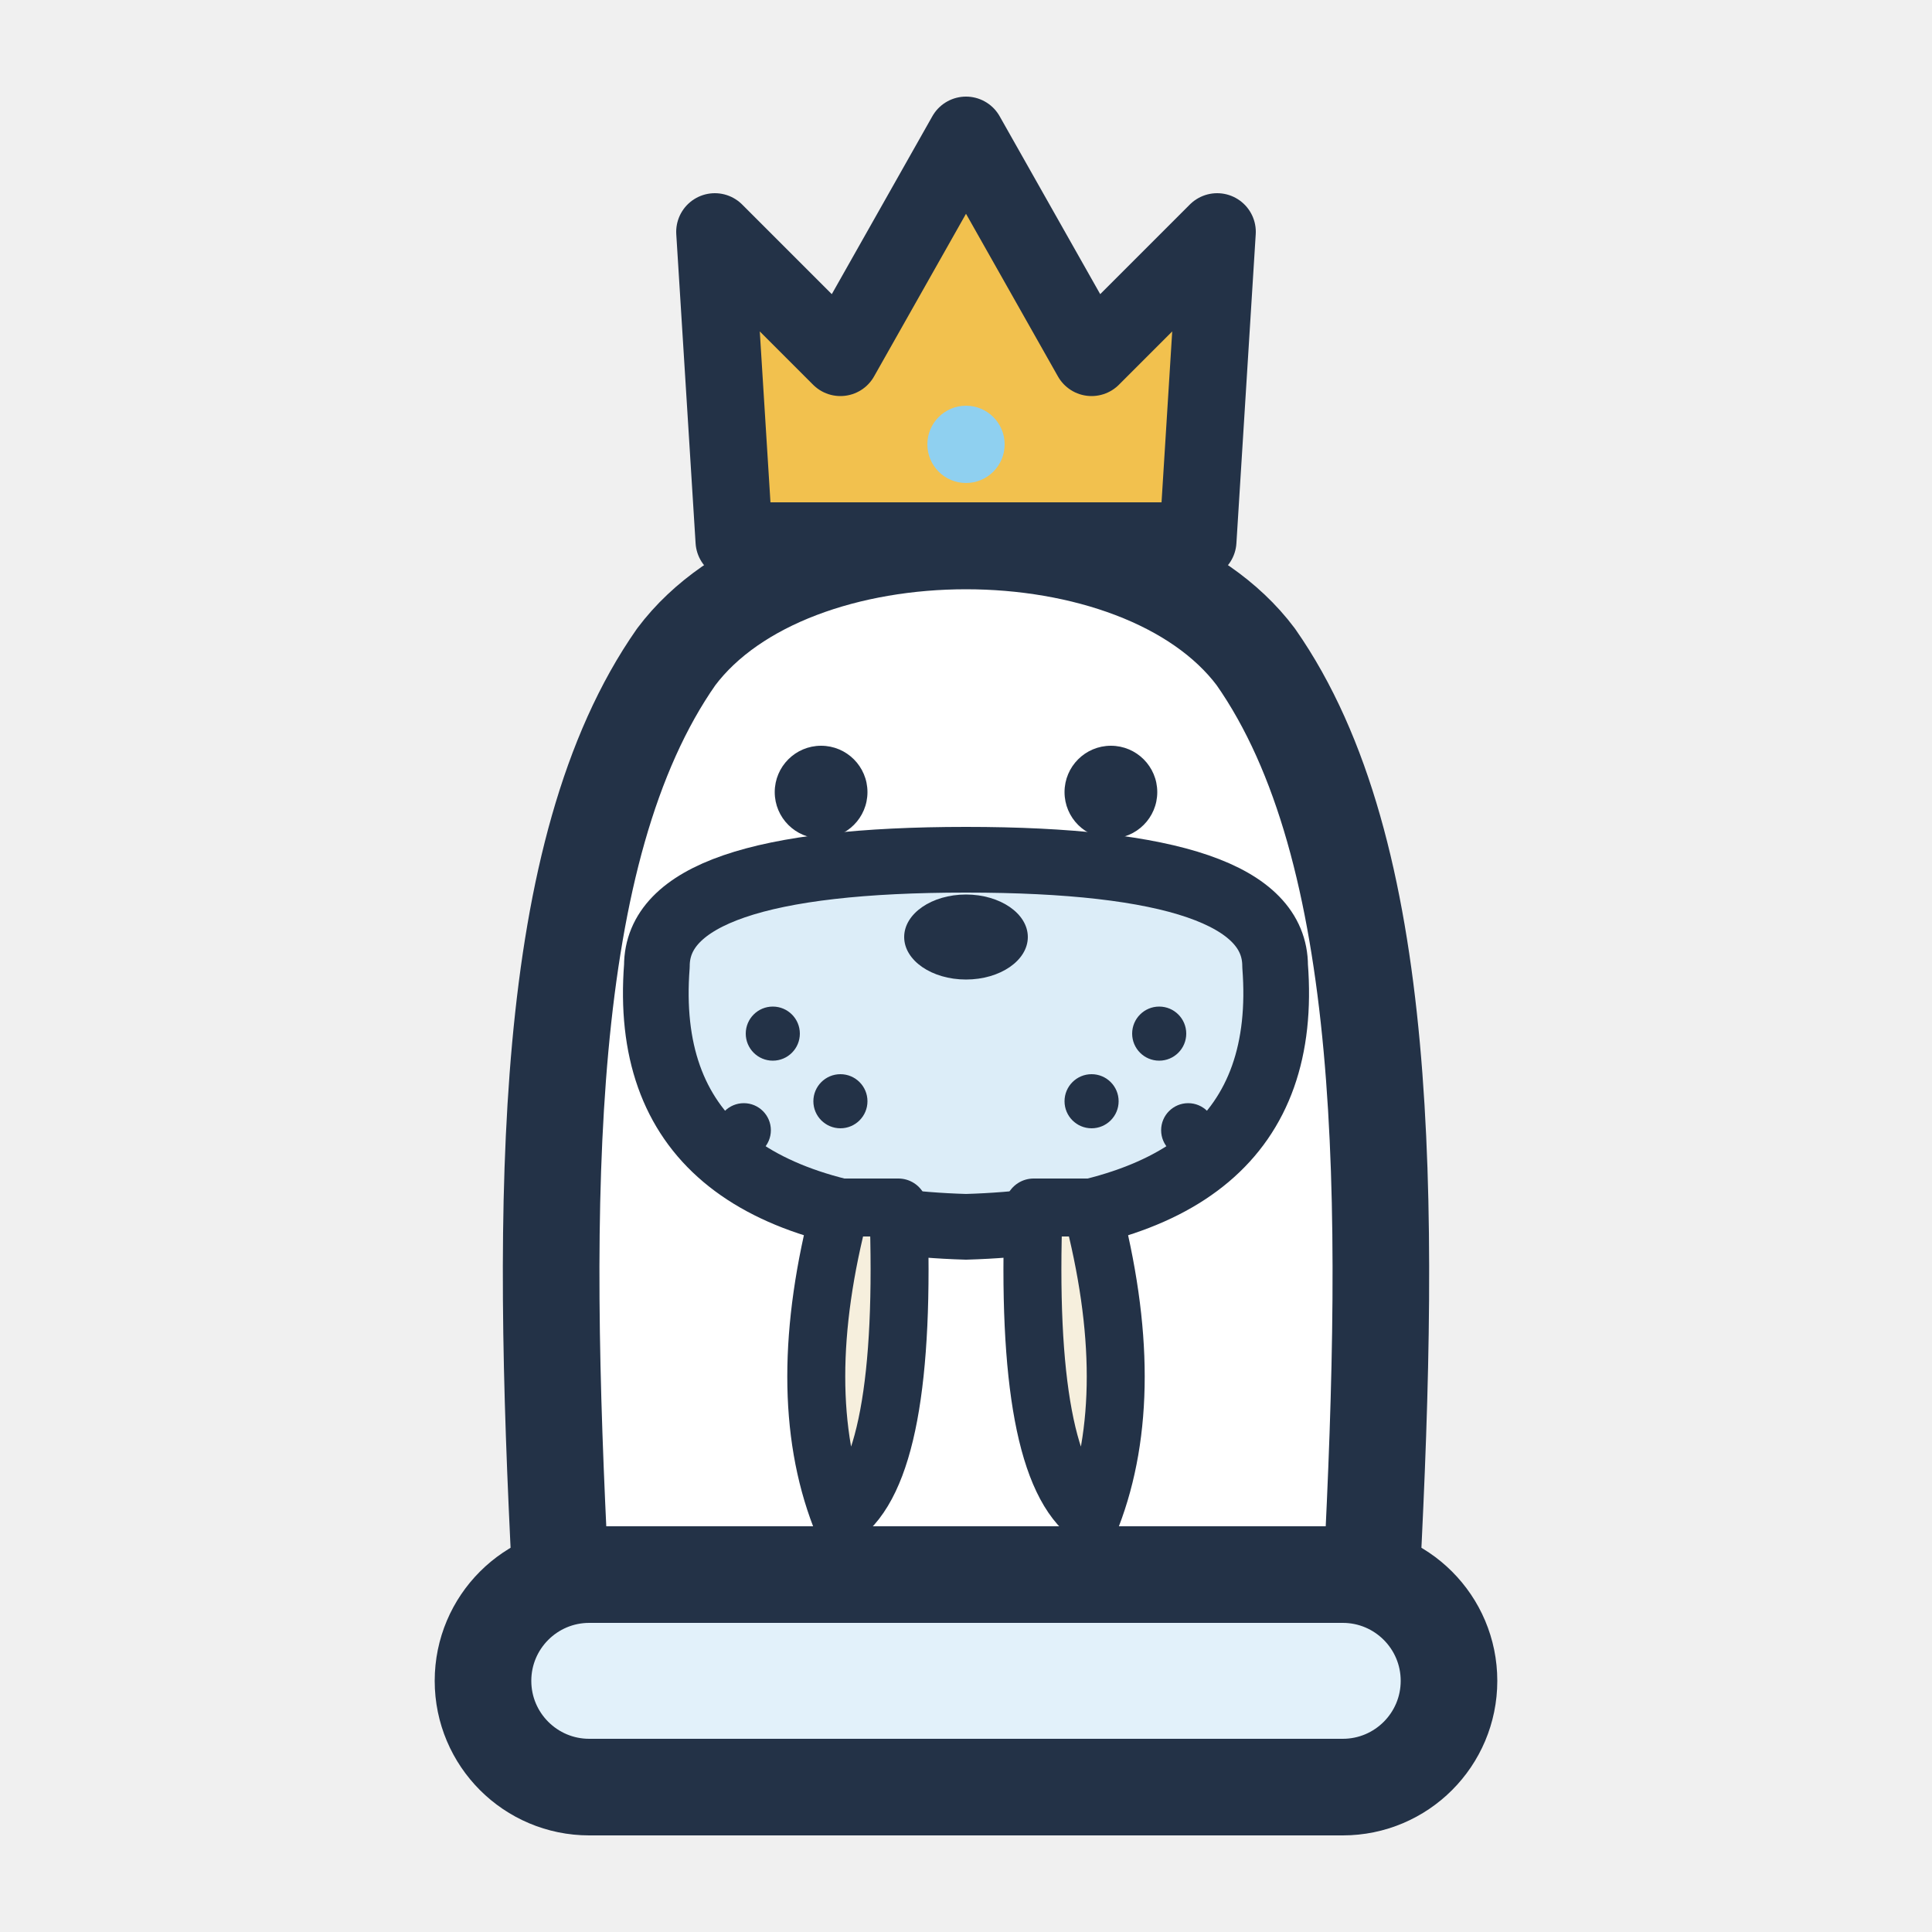
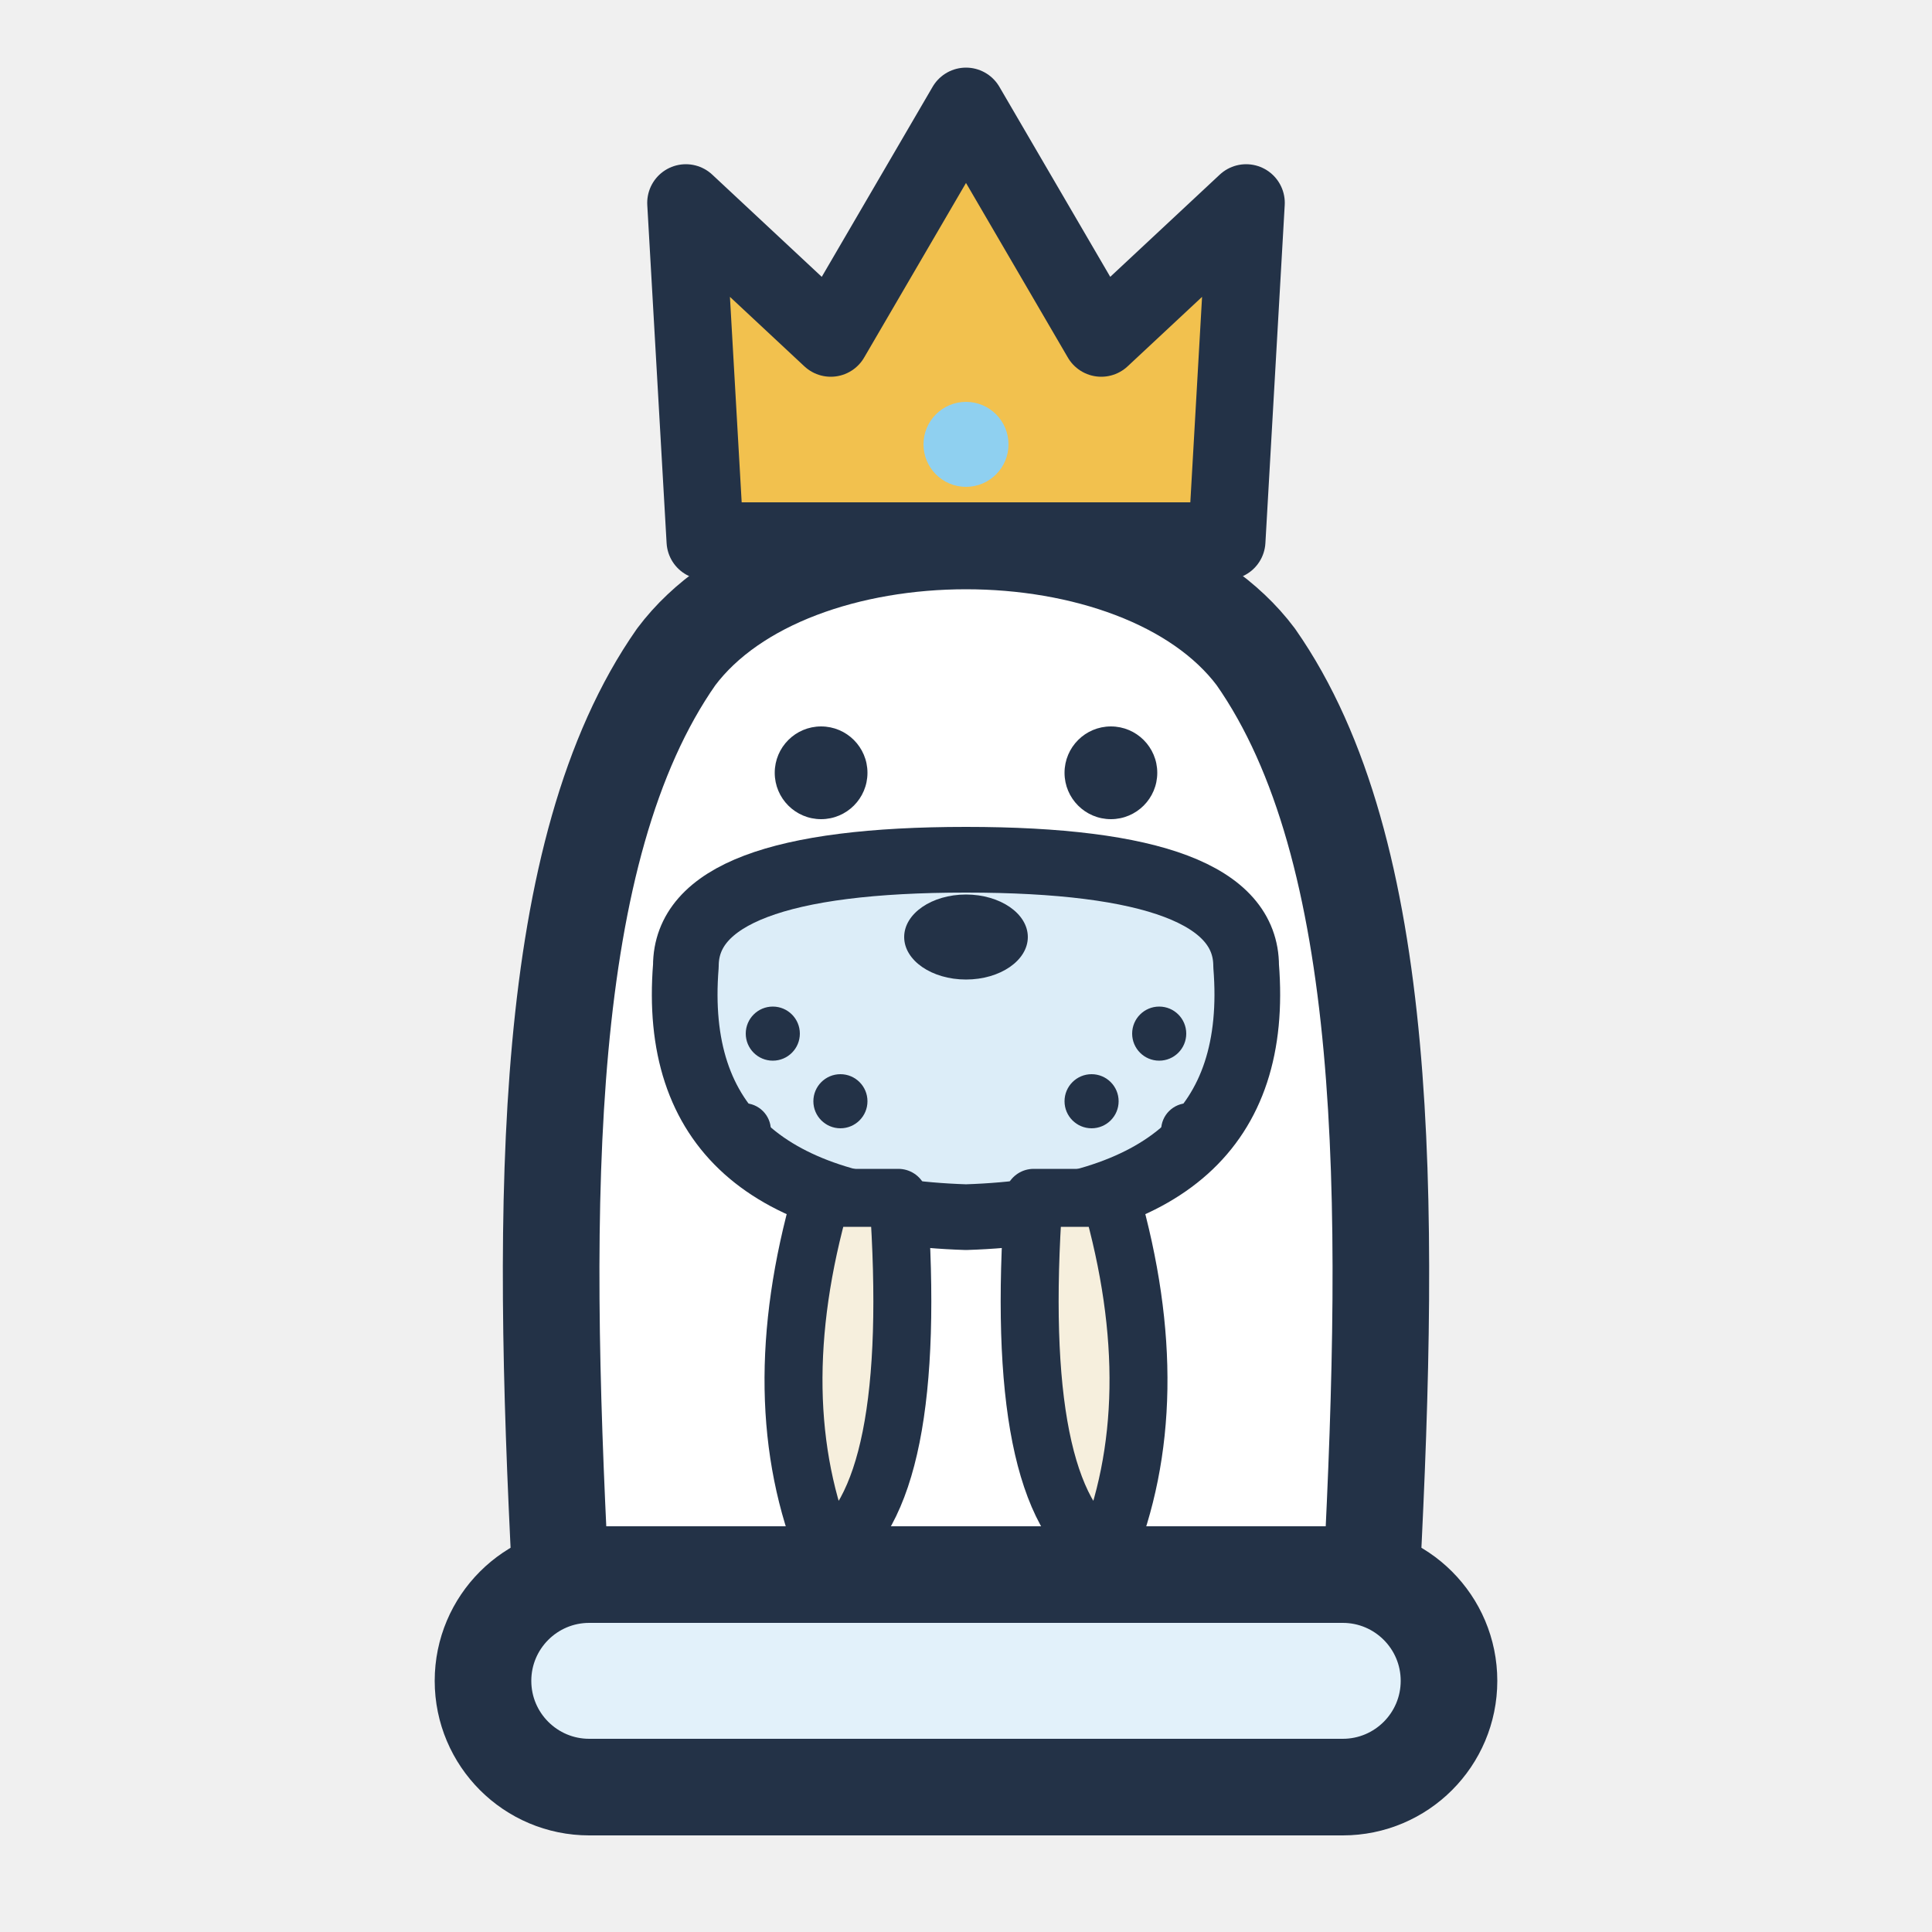
<svg xmlns="http://www.w3.org/2000/svg" viewBox="0 0 100 100">
  <g stroke-linecap="round" stroke-linejoin="round">
    <path d="M29,81.5 C28,62 28,44 35,34 C41,26 59,26 65,34 C72,44 72,62 71,81.5 Z" fill="#ffffff" stroke="#233247" stroke-width="5" />
-     <path d="M38,28 L37,12 L43.5,18.5 L50,7 L56.5,18.5 L63,12 L62,28 Z" fill="#f2c14e" stroke="#233247" stroke-width="4" />
-     <circle cx="50" cy="23" r="2" fill="#8fd0f0" stroke="none" />
-     <circle cx="42.5" cy="41" r="2.4" fill="#233247" stroke="none" />
-     <circle cx="57.5" cy="41" r="2.4" fill="#233247" stroke="none" />
-     <path d="M34,50 Q33,63 50,63.5 Q67,63 66,50 Q66,44.5 50,44.5 Q34,44.5 34,50 Z" fill="#dcedf8" stroke="#233247" stroke-width="3.4" />
+     <path d="M36.5,28 L35.5,10.5 L43,17.5 L50,5.5 L57,17.5 L64.5,10.5 L63.5,28 Z" fill="#f2c14e" stroke="#233247" stroke-width="4" />
+     <circle cx="50" cy="23" r="2.2" fill="#8fd0f0" stroke="none" />
+     <circle cx="42.5" cy="40" r="2.4" fill="#233247" stroke="none" />
+     <circle cx="57.5" cy="40" r="2.4" fill="#233247" stroke="none" />
+     <path d="M35.5,50 Q34.5,62.5 50,63 Q65.5,62.5 64.5,50 Q64.5,44.5 50,44.5 Q35.5,44.5 35.5,50 Z" fill="#dcedf8" stroke="#233247" stroke-width="3.4" />
    <ellipse cx="50" cy="48.5" rx="3.2" ry="2.2" fill="#233247" stroke="none" />
    <circle cx="40" cy="53.5" r="1.4" fill="#233247" stroke="none" />
    <circle cx="43.5" cy="57" r="1.4" fill="#233247" stroke="none" />
    <circle cx="38.5" cy="58.5" r="1.4" fill="#233247" stroke="none" />
    <circle cx="60" cy="53.5" r="1.4" fill="#233247" stroke="none" />
    <circle cx="56.5" cy="57" r="1.4" fill="#233247" stroke="none" />
    <circle cx="61.5" cy="58.5" r="1.4" fill="#233247" stroke="none" />
-     <path d="M43.5,62.5 Q41,72 43.5,78.5 Q47,76 46.5,62.5 Z" fill="#f6efdd" stroke="#233247" stroke-width="3" />
-     <path d="M56.5,62.5 Q59,72 56.5,78.5 Q53,76 53.5,62.5 Z" fill="#f6efdd" stroke="#233247" stroke-width="3" />
+     <path d="M42.5,62 Q39.5,72.5 42.8,80.5 Q47.6,77.5 46.5,62 Z" fill="#f6efdd" stroke="#233247" stroke-width="3" />
+     <path d="M57.5,62 Q60.5,72.5 57.2,80.5 Q52.4,77.5 53.5,62 Z" fill="#f6efdd" stroke="#233247" stroke-width="3" />
    <rect x="25" y="81.5" width="50" height="11" rx="5.5" fill="#e2f1fa" stroke="#233247" stroke-width="5" />
  </g>
</svg>
